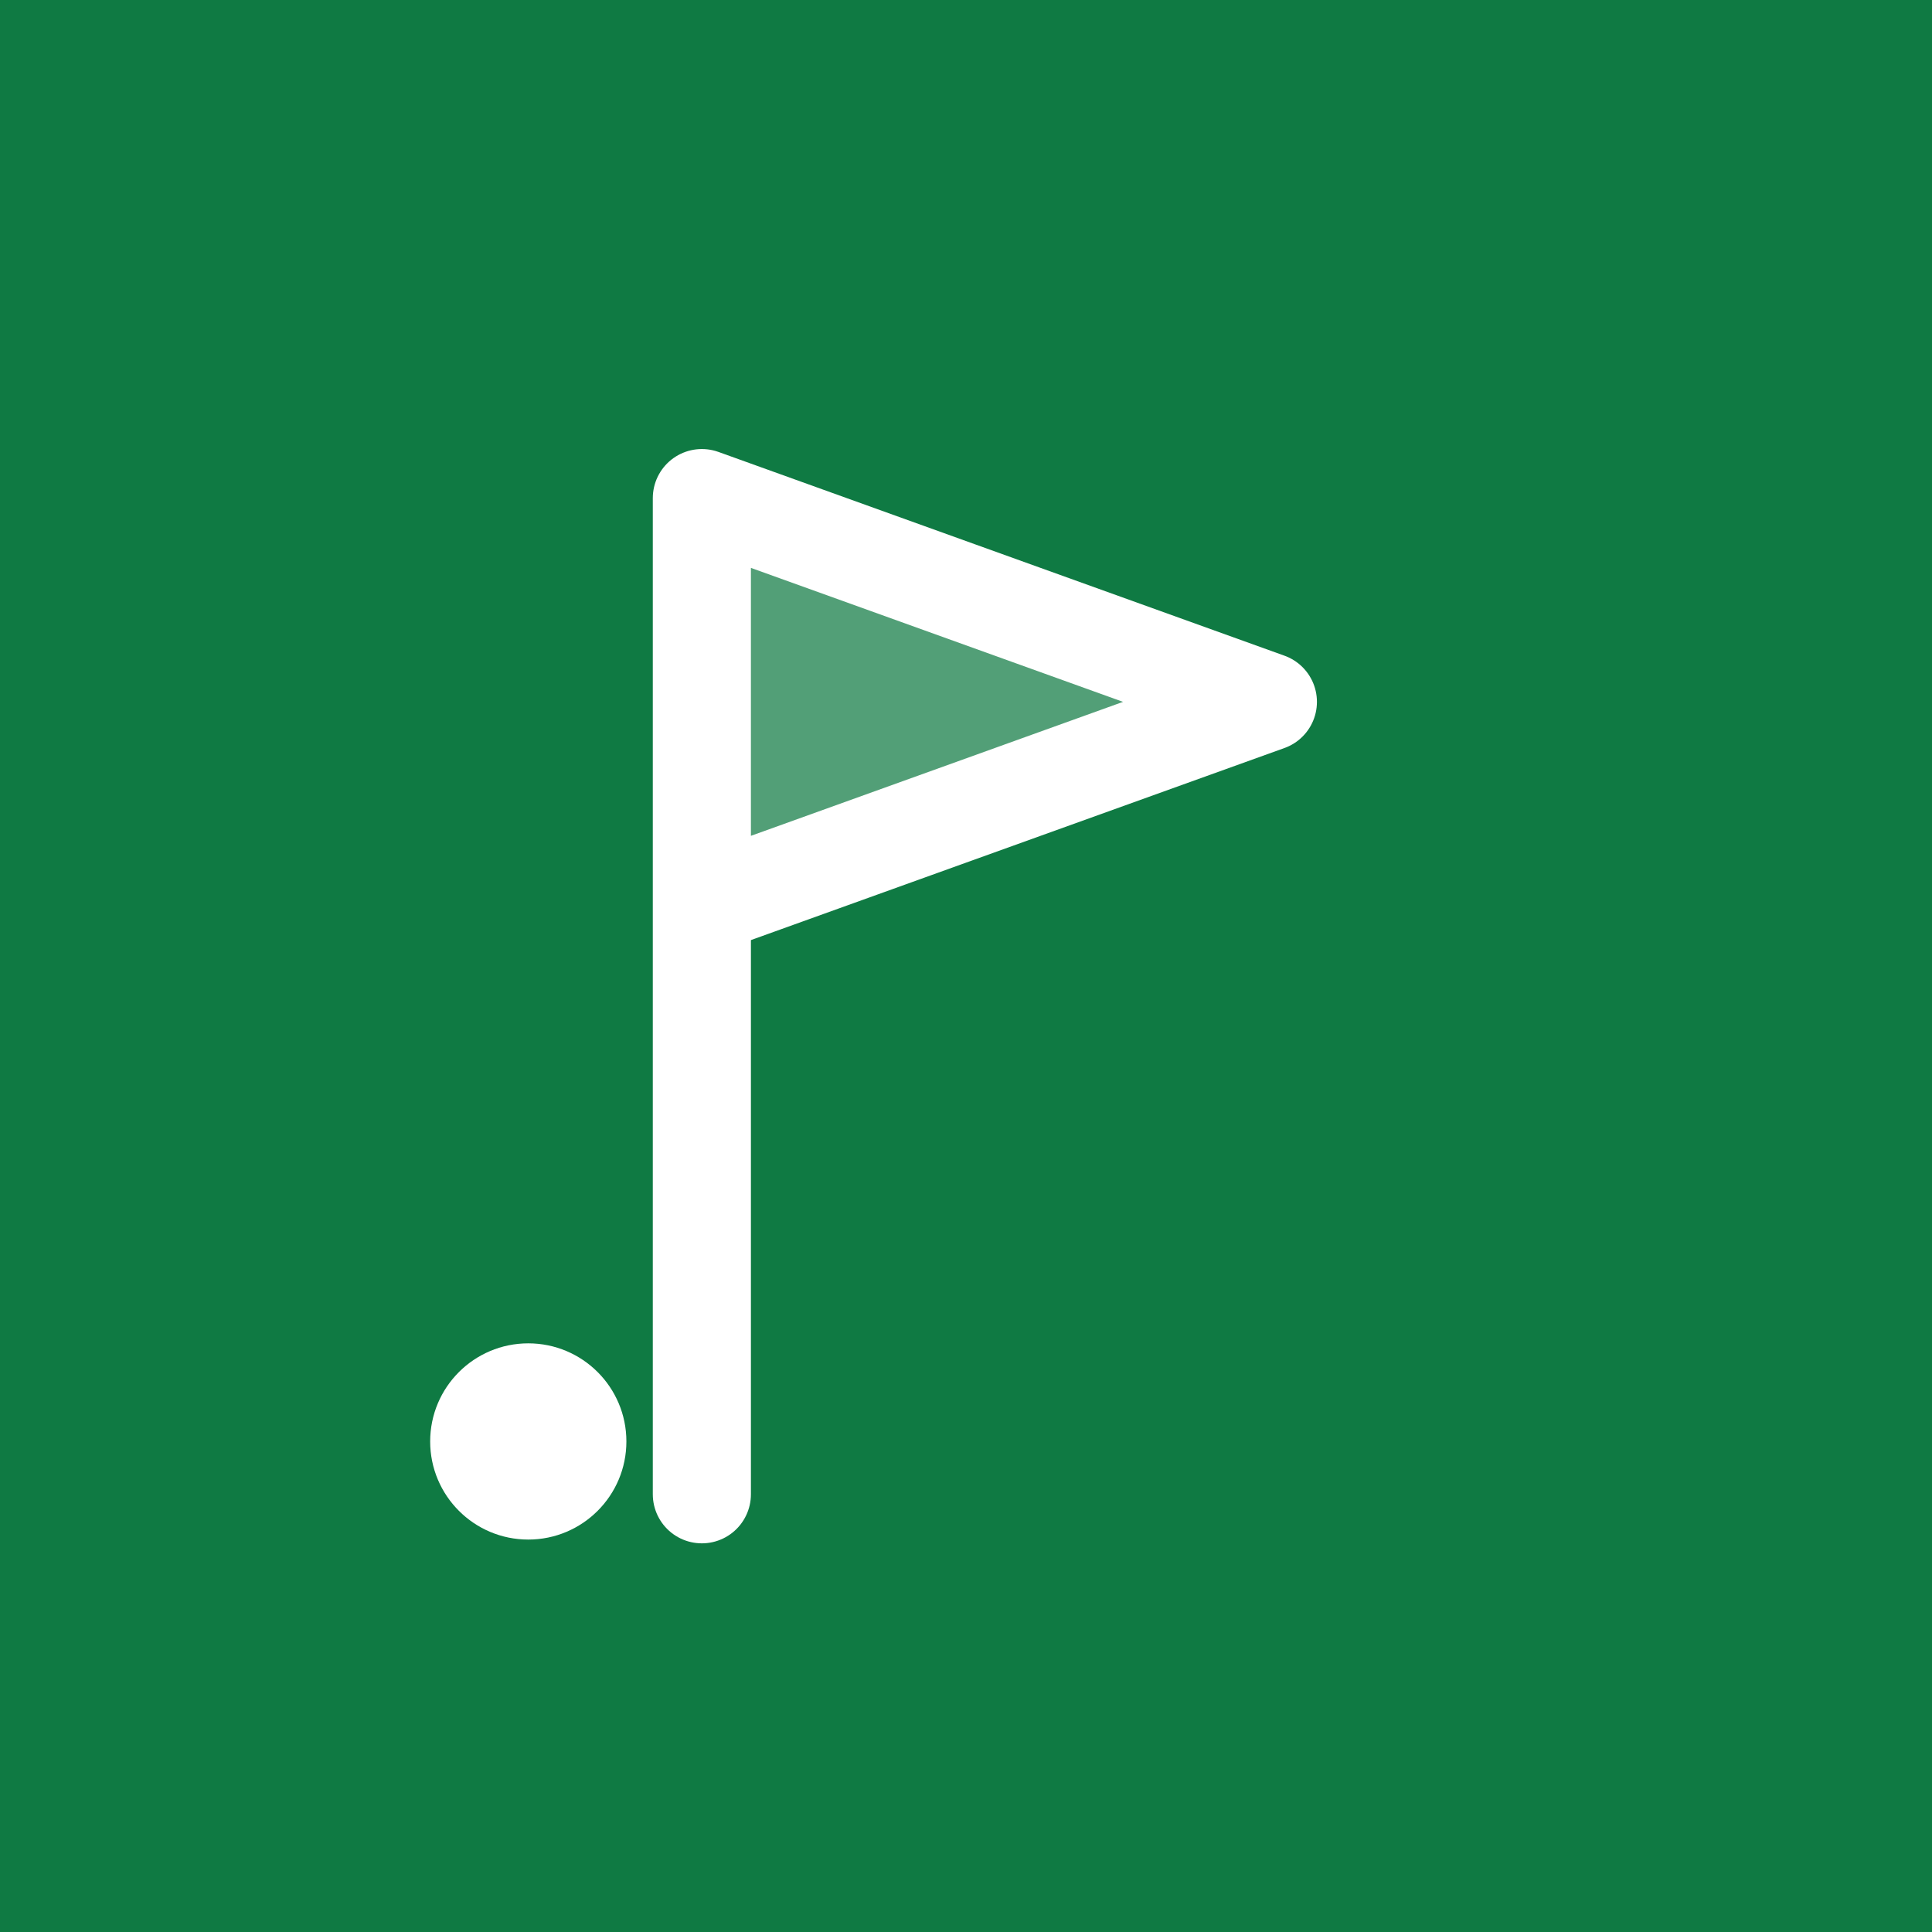
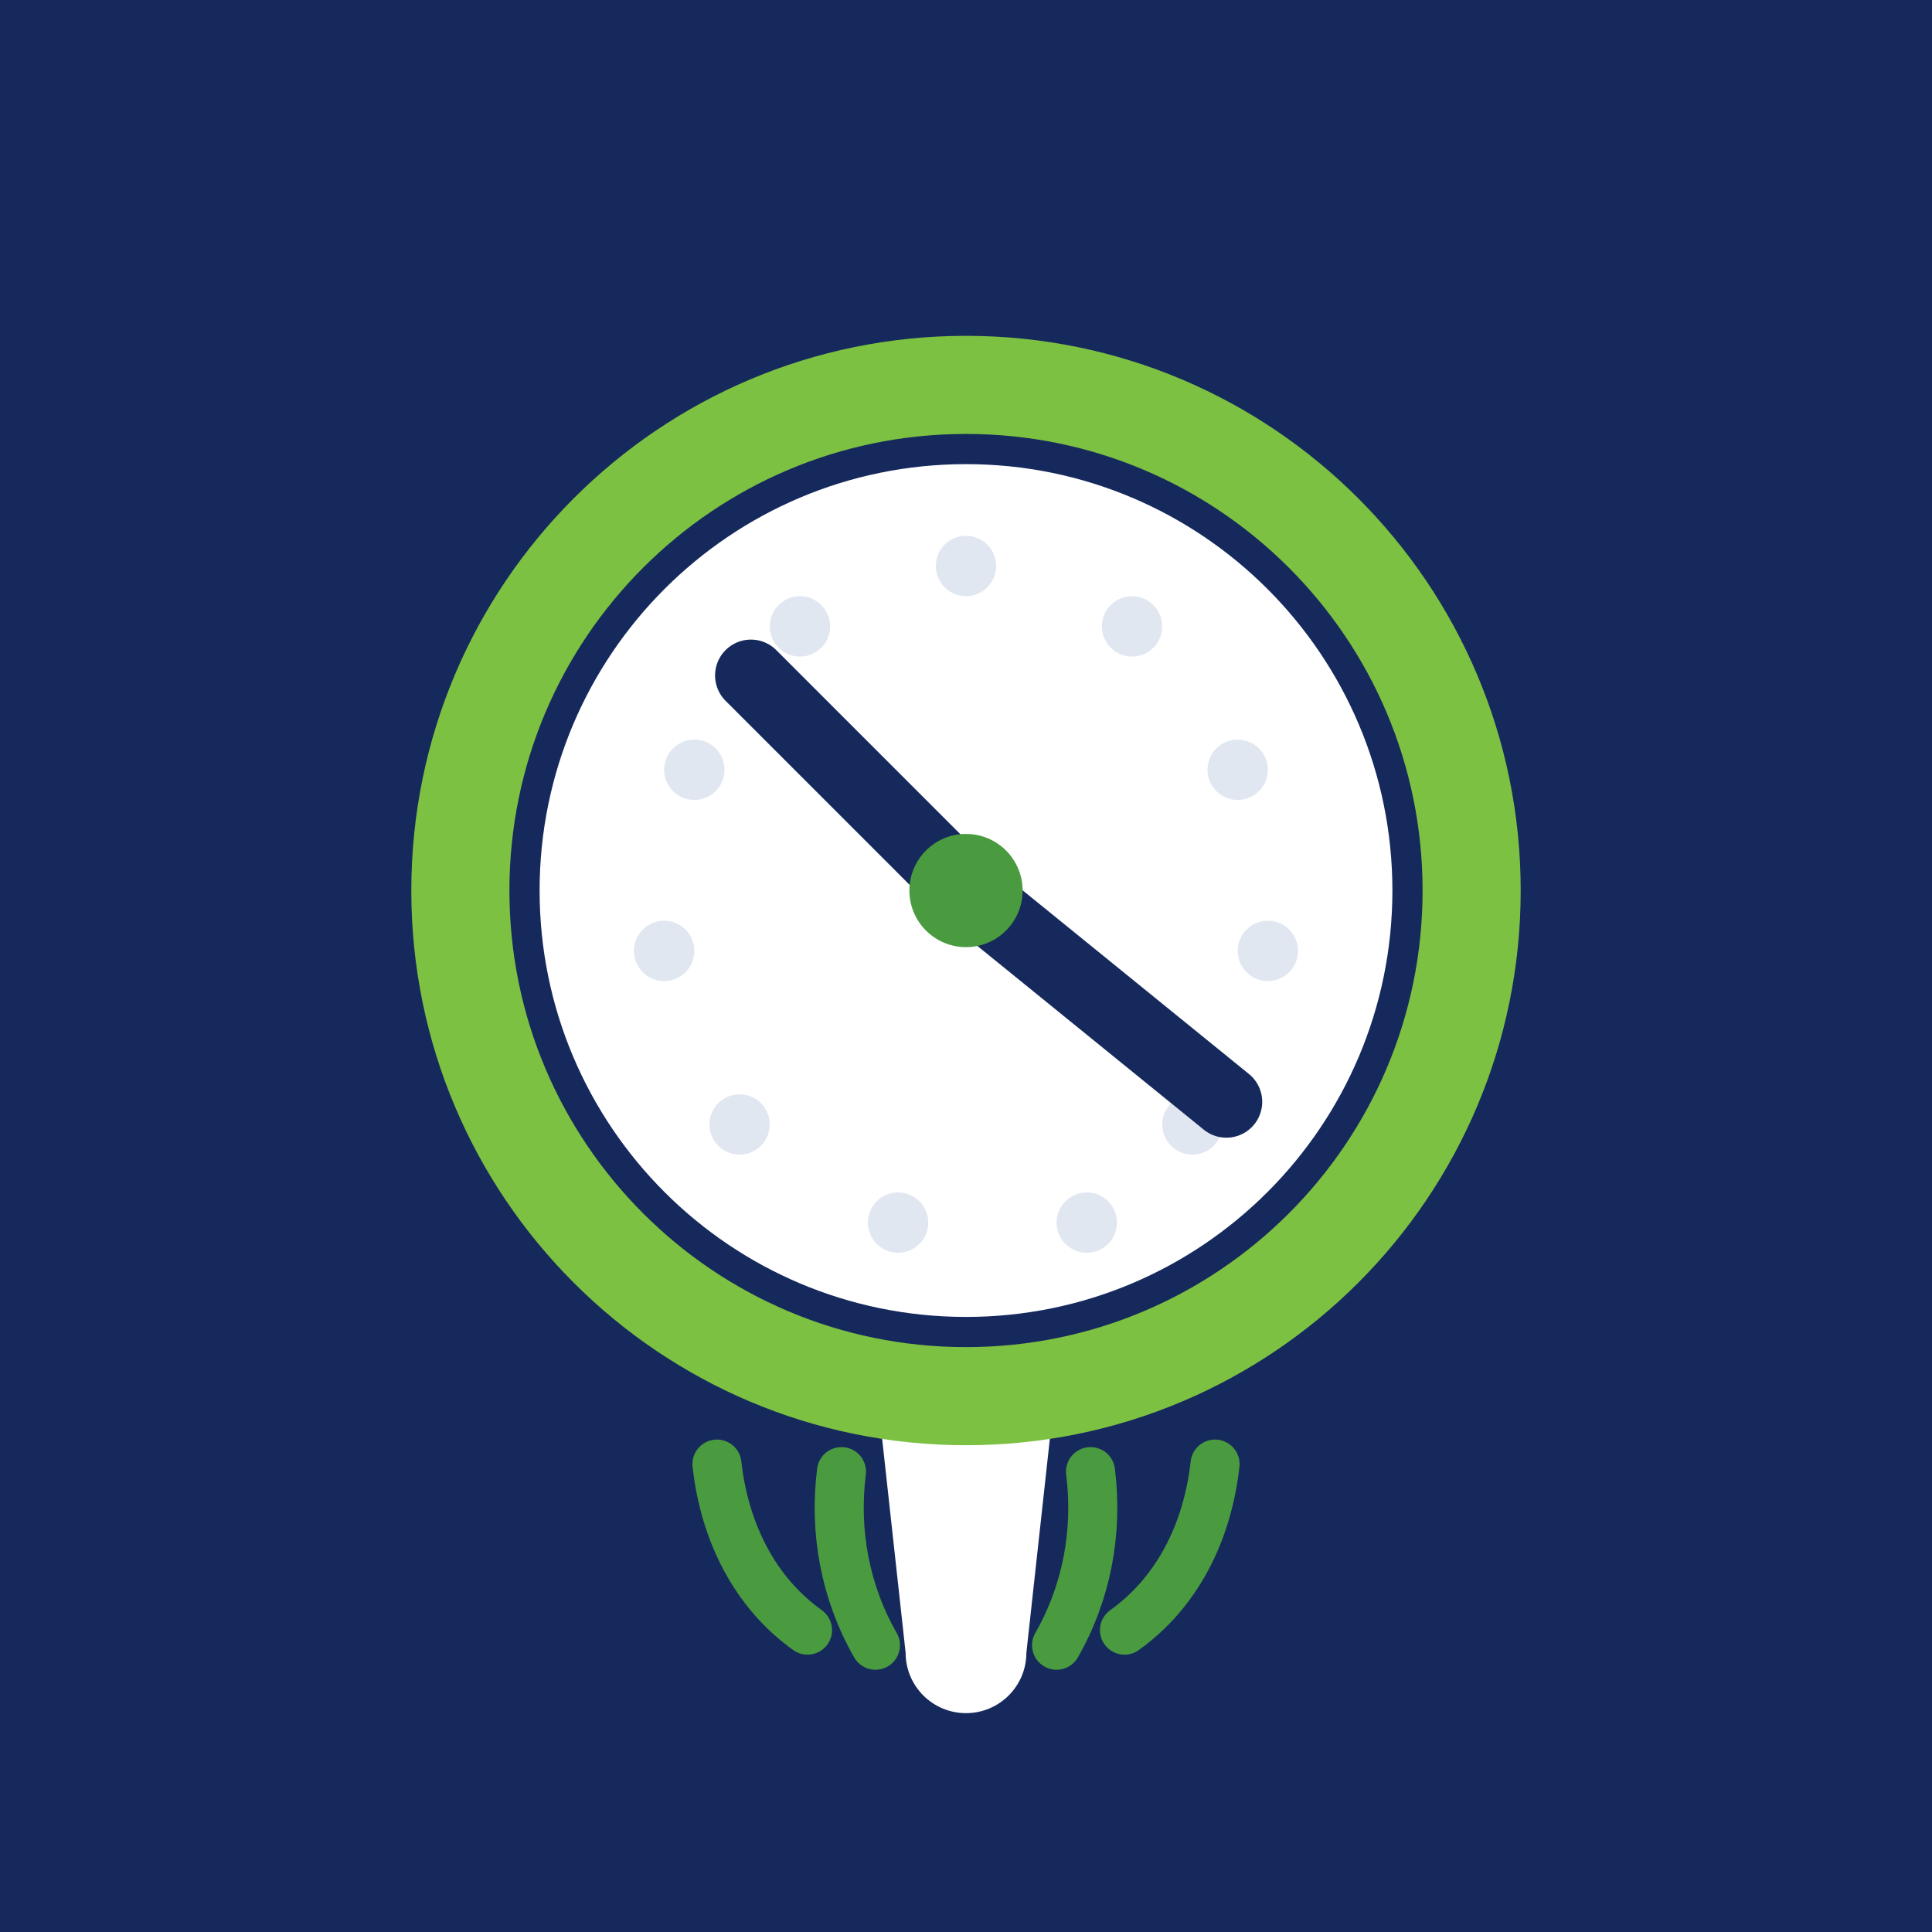
<svg xmlns="http://www.w3.org/2000/svg" viewBox="0 0 512 512" role="img" aria-label="Golf O'Clock">
-   <rect width="512" height="512" fill="#0f7a43" />
-   <path d="M186 396V132l150 54-150 54" fill="#ffffff" opacity=".28" />
-   <path d="M186 396V132l150 54-150 54" stroke="#ffffff" stroke-width="26" stroke-linejoin="round" stroke-linecap="round" fill="none" />
-   <circle cx="140" cy="382" r="26" fill="#ffffff" />
+   <rect width="512" height="512" fill="#16295c" />
+   <g stroke="#4a9b3f" stroke-width="13" stroke-linecap="round" fill="none">
+     <path d="M214 432c-14-10-22-26-24-44" />
+     <path d="M232 436c-8-14-11-30-9-46" />
+     <path d="M298 432c14-10 22-26 24-44" />
+     <path d="M280 436c8-14 11-30 9-46" />
+   </g>
+   <path d="M231 356h50l-9 82a16 16 0 0 1-32 0z" fill="#ffffff" />
+   <path d="M222 350h68a10 10 0 0 1 0 20h-68a10 10 0 0 1 0-20z" fill="#ffffff" />
+   <circle cx="256" cy="236" r="146" fill="#16295c" />
+   <circle cx="256" cy="236" r="134" fill="none" stroke="#7cc142" stroke-width="26" />
+   <circle cx="256" cy="236" r="113" fill="#ffffff" />
+   <g fill="#c9d4e6" opacity=".55">
+     <circle cx="256" cy="150" r="8" />
+     <circle cx="212" cy="166" r="8" />
+     <circle cx="300" cy="166" r="8" />
+     <circle cx="184" cy="204" r="8" />
+     <circle cx="328" cy="204" r="8" />
+     <circle cx="176" cy="252" r="8" />
+     <circle cx="336" cy="252" r="8" />
+     <circle cx="196" cy="298" r="8" />
+     <circle cx="316" cy="298" r="8" />
+     <circle cx="238" cy="324" r="8" />
+     <circle cx="288" cy="324" r="8" />
+   </g>
+   <g stroke="#16295c" stroke-width="19" stroke-linecap="round" fill="none">
+     <path d="M256 236 199 179" />
+     <path d="M256 236 325 292" />
+   </g>
+   <circle cx="256" cy="236" r="15" fill="#4a9b3f" />
</svg>
